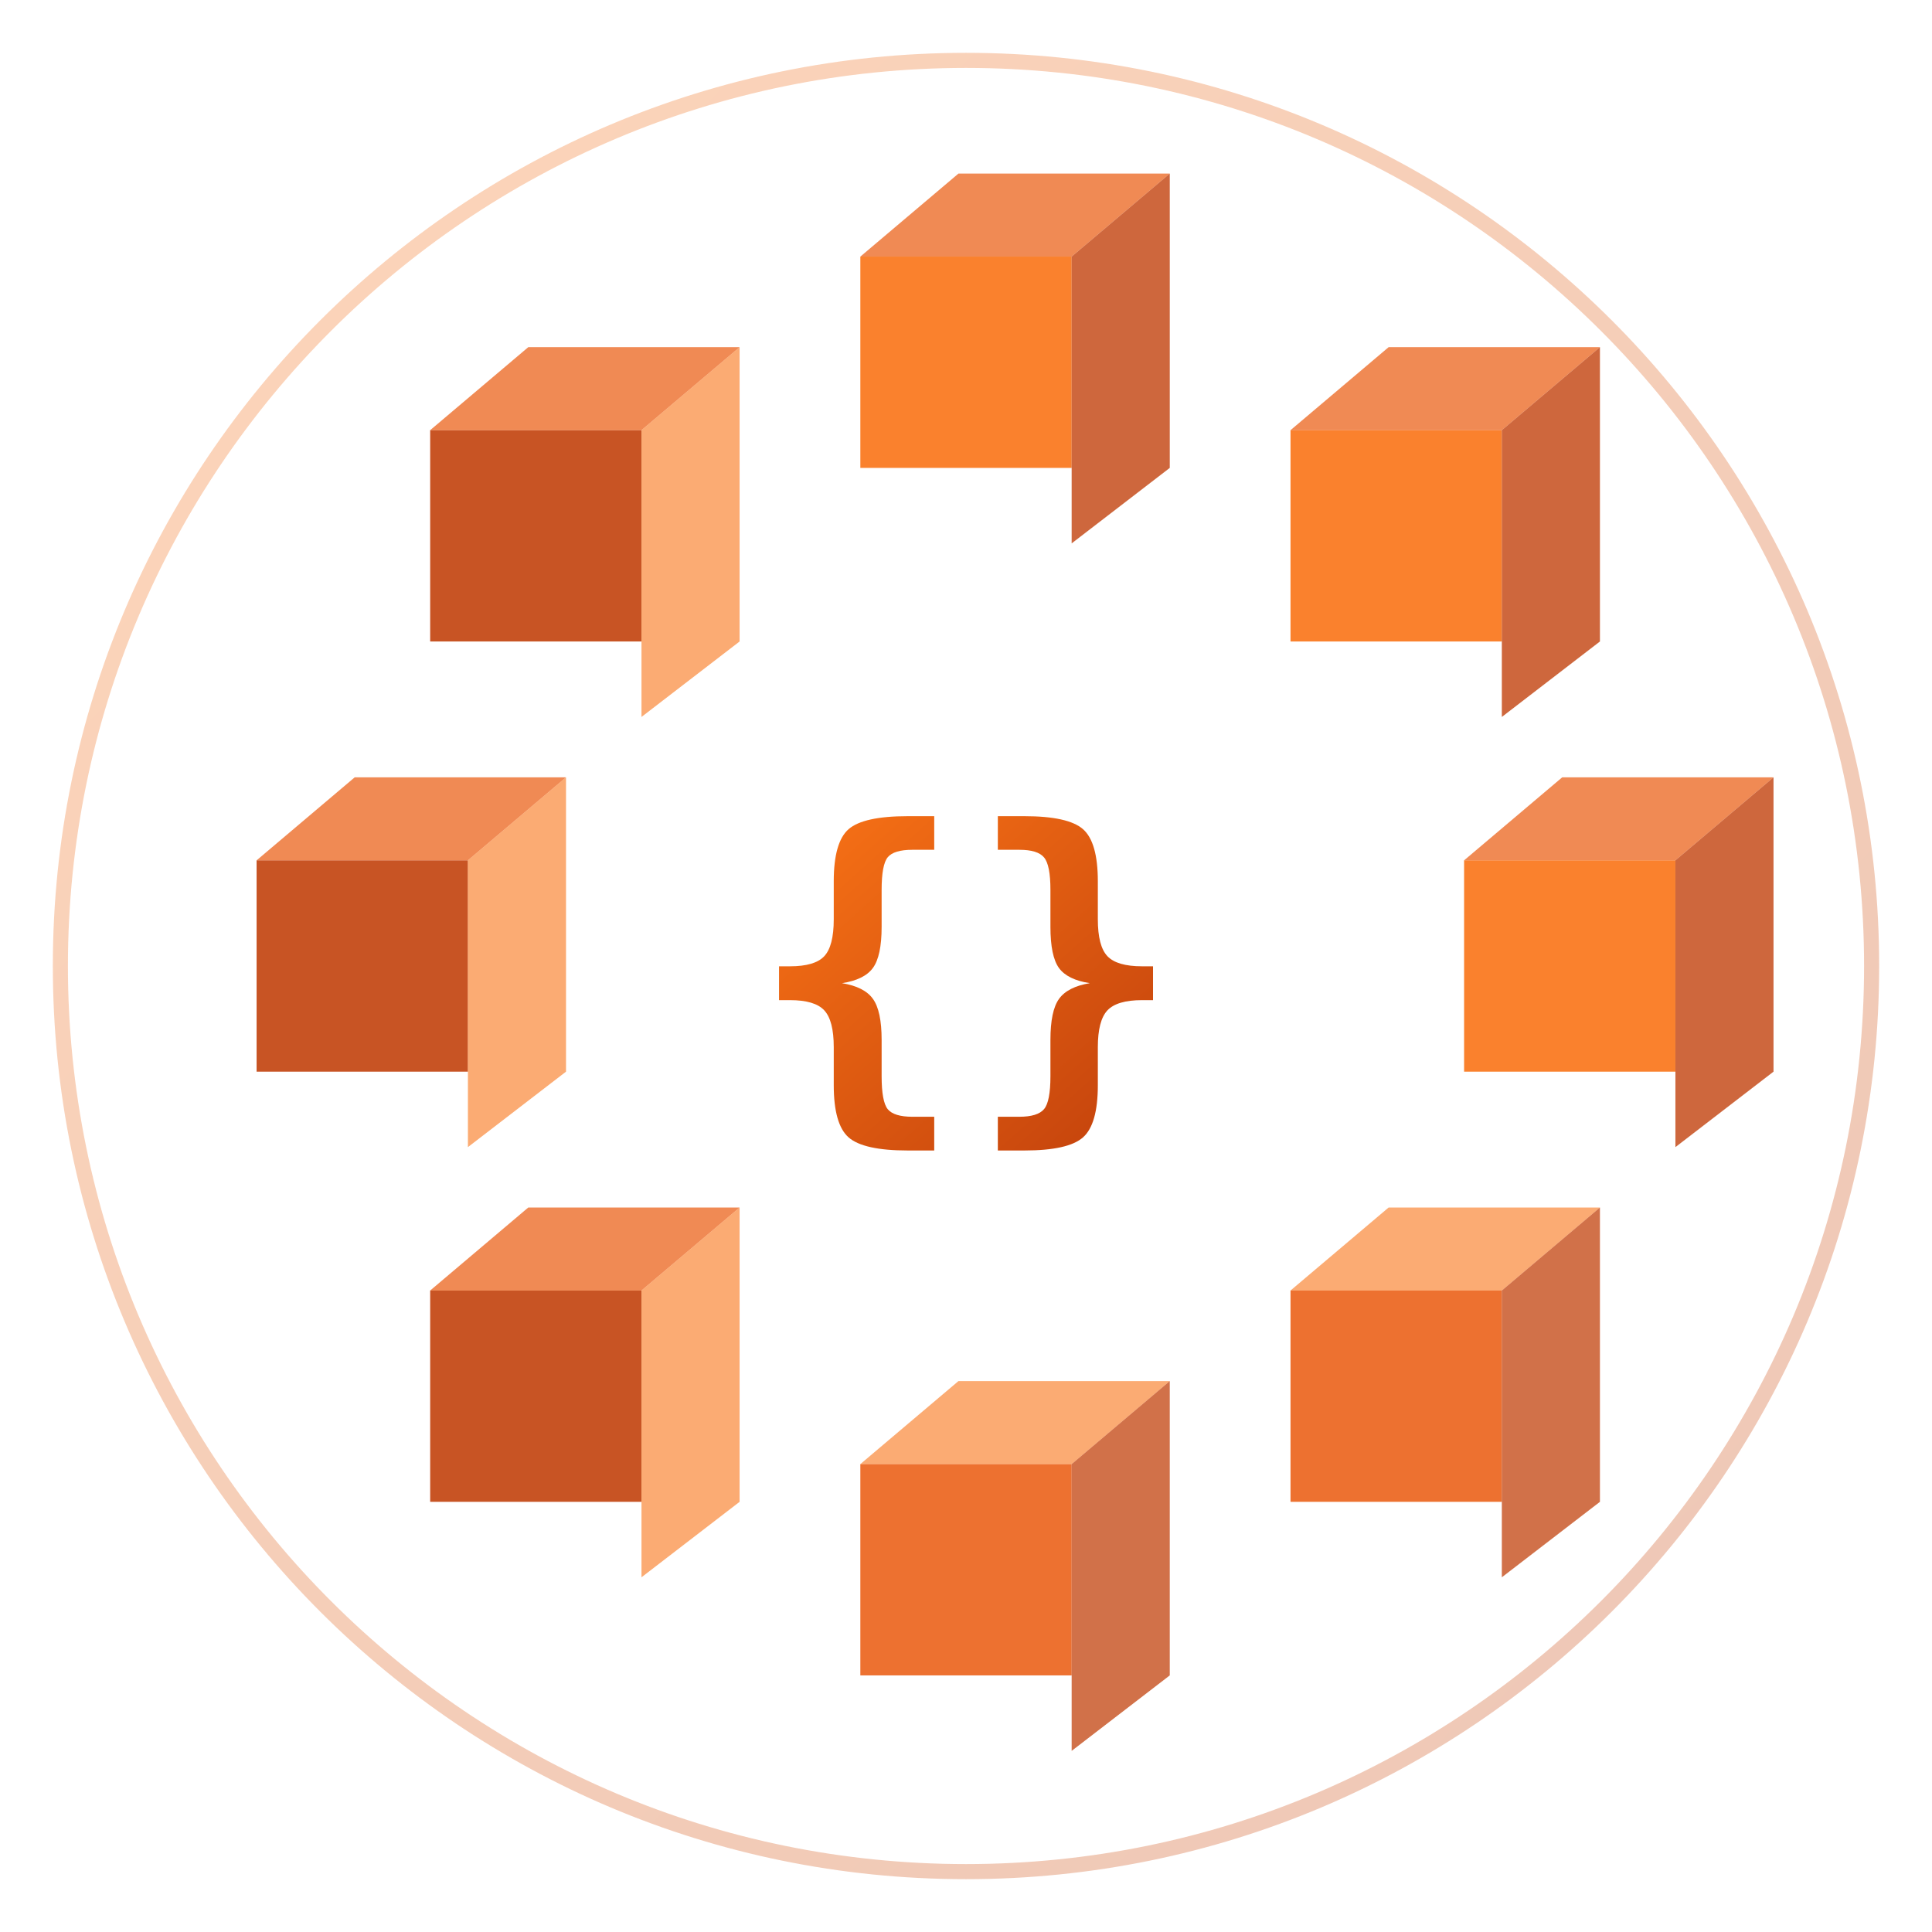
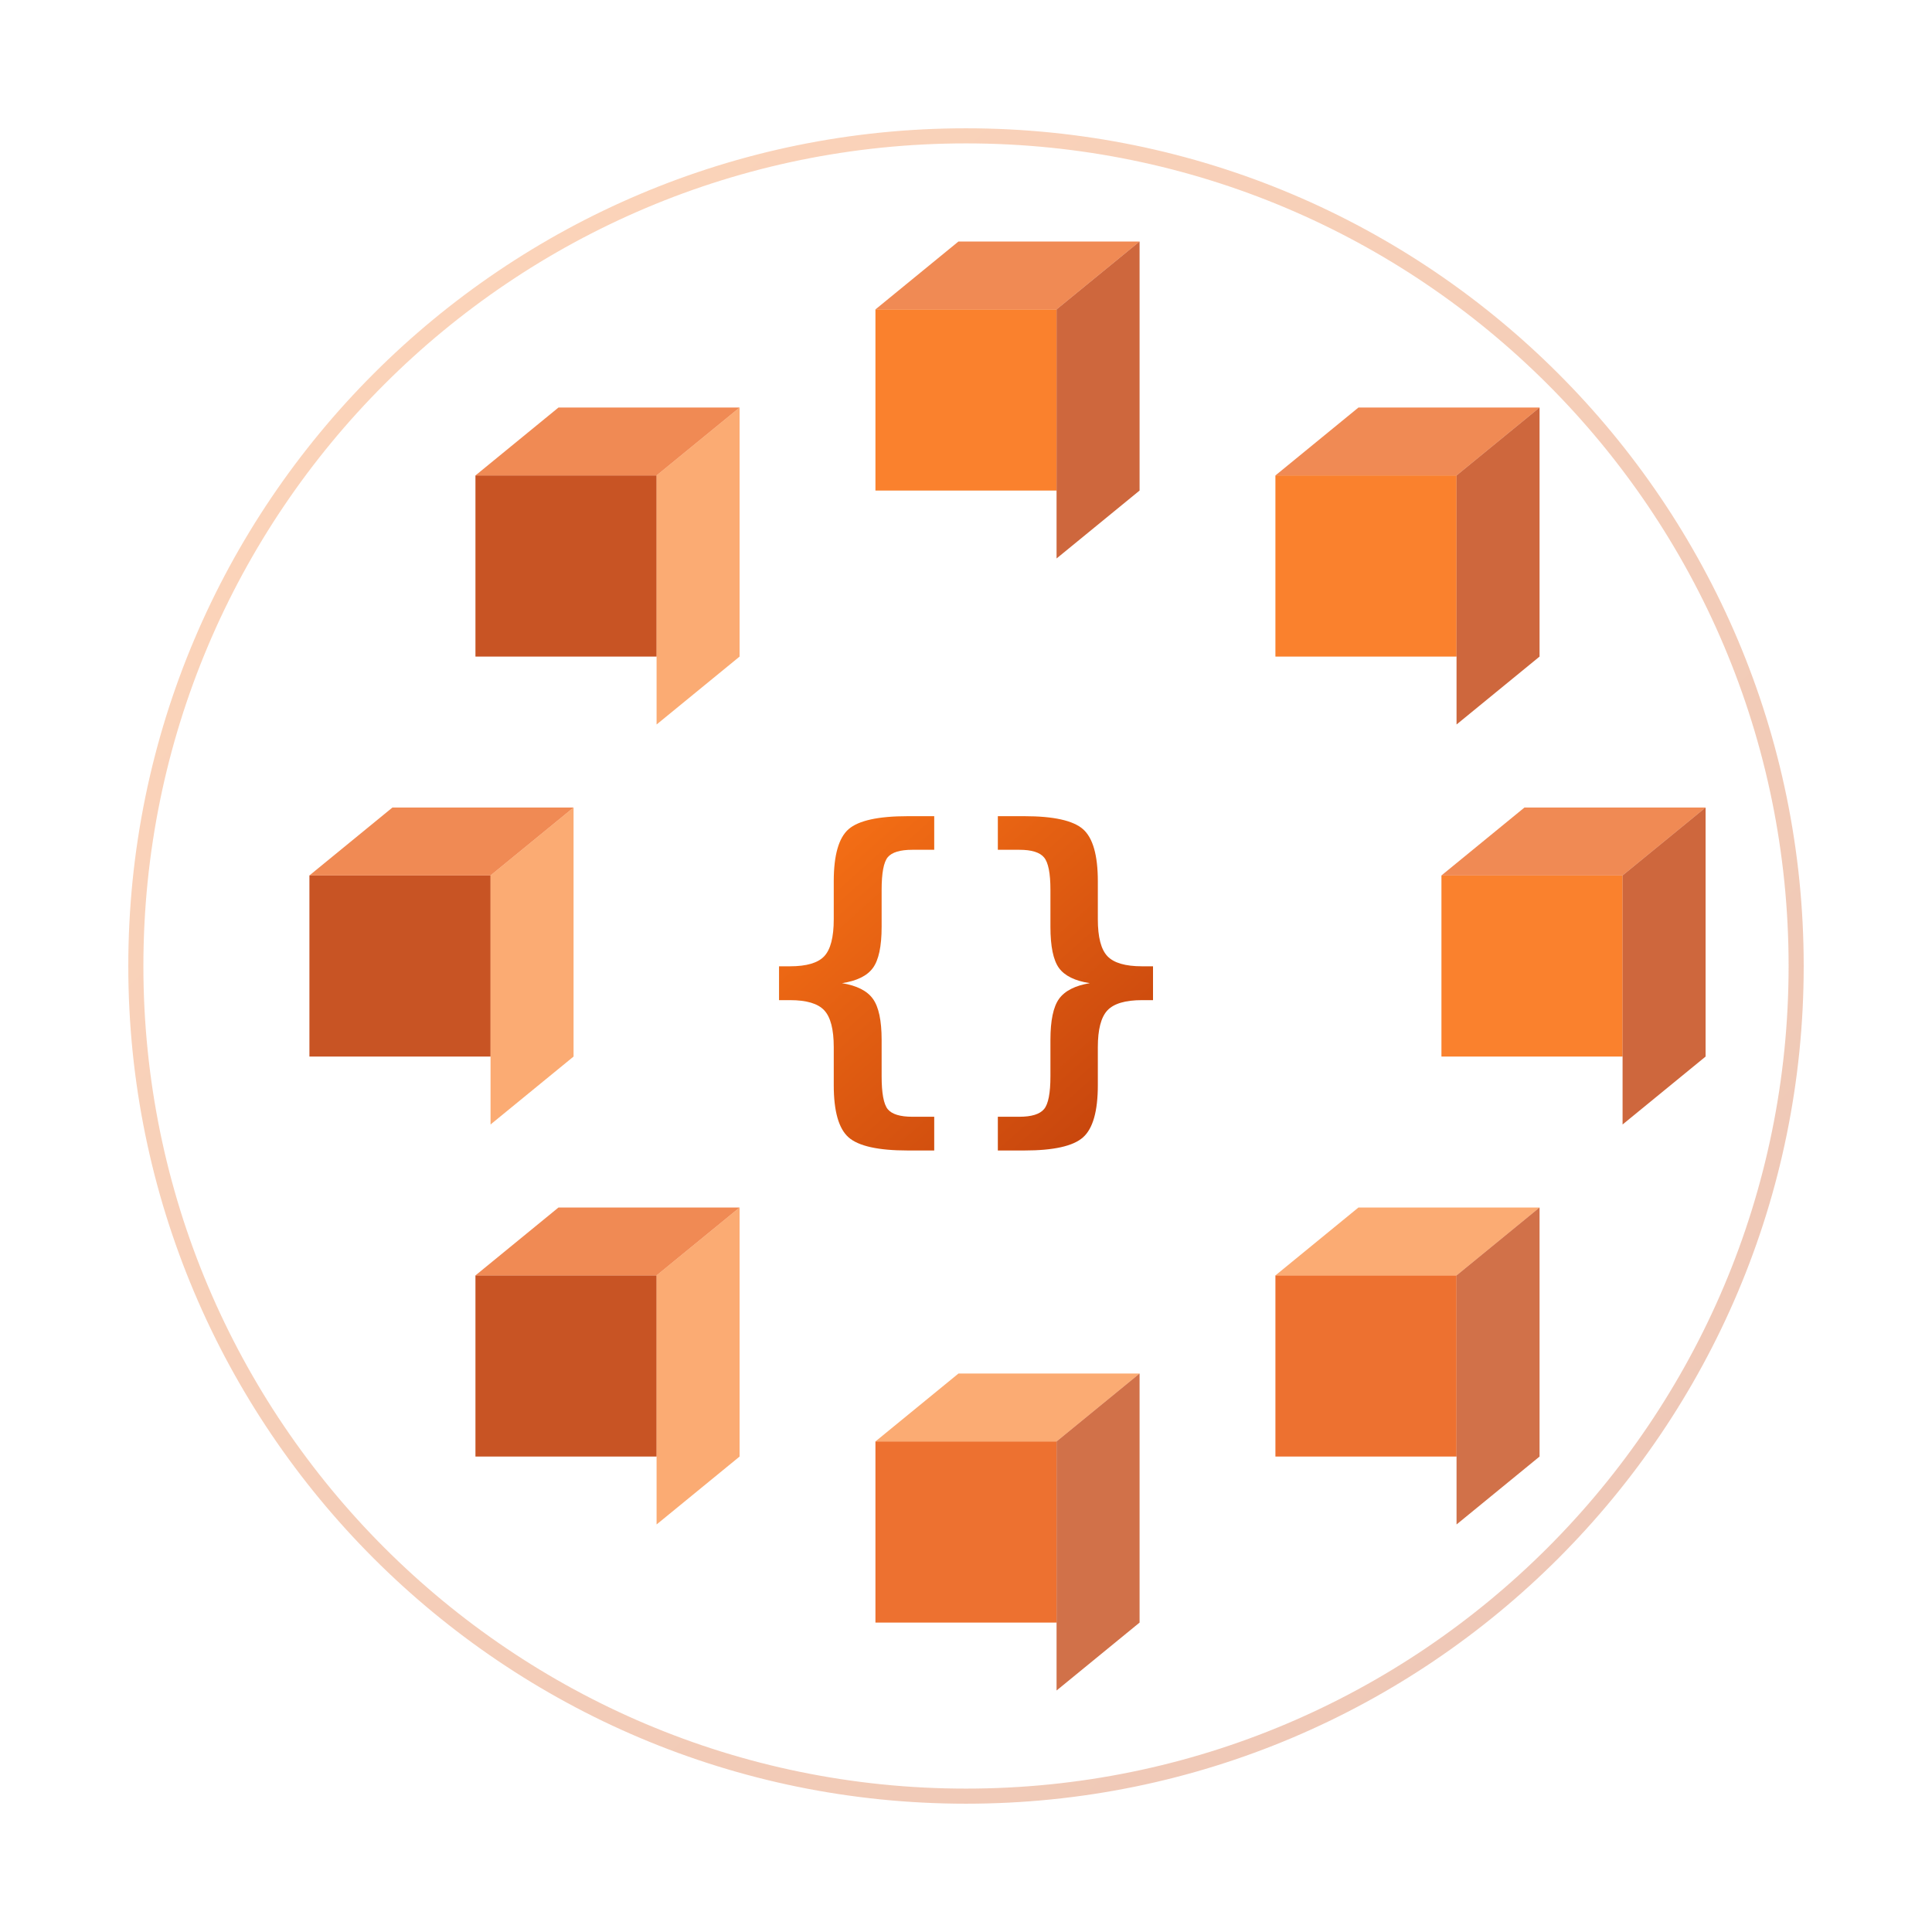
<svg xmlns="http://www.w3.org/2000/svg" viewBox="0 0 256 256">
  <defs>
    <linearGradient id="gradOrange" x1="0%" y1="0%" x2="100%" y2="100%">
      <stop offset="0%" style="stop-color:#f97316;stop-opacity:1" />
      <stop offset="100%" style="stop-color:#c2410c;stop-opacity:1" />
    </linearGradient>
  </defs>
  <g transform="translate(128, 128)">
    <text x="0" y="0" font-size="48" font-weight="bold" fill="url(#gradOrange)" text-anchor="middle" dominant-baseline="central" font-family="monospace">{}</text>
-     <g transform="translate(0, -80)">
-       <rect x="-14" y="-14" width="28" height="28" fill="#f97316" opacity="0.9" />
-       <polygon points="-14,-14 -1,-25 27,-25 14,-14" fill="#ea580c" opacity="0.7" />
-       <polygon points="14,-14 27,-25 27,14 14,24" fill="#c2410c" opacity="0.8" />
+     <g transform="translate(0, -75)">
+       <rect x="-12" y="-12" width="24" height="24" fill="#f97316" opacity="0.9" />
+       <polygon points="-12,-12 -1,-21 23,-21 12,-12" fill="#ea580c" opacity="0.7" />
+       <polygon points="12,-12 23,-21 23,12 12,21" fill="#c2410c" opacity="0.8" />
    </g>
-     <g transform="translate(57, -57)">
-       <rect x="-14" y="-14" width="28" height="28" fill="#f97316" opacity="0.9" />
-       <polygon points="-14,-14 -1,-25 27,-25 14,-14" fill="#ea580c" opacity="0.7" />
-       <polygon points="14,-14 27,-25 27,14 14,24" fill="#c2410c" opacity="0.8" />
+     <g transform="translate(53, -53)">
+       <rect x="-12" y="-12" width="24" height="24" fill="#f97316" opacity="0.9" />
+       <polygon points="-12,-12 -1,-21 23,-21 12,-12" fill="#ea580c" opacity="0.7" />
+       <polygon points="12,-12 23,-21 23,12 12,21" fill="#c2410c" opacity="0.8" />
    </g>
-     <g transform="translate(80, 0)">
-       <rect x="-14" y="-14" width="28" height="28" fill="#f97316" opacity="0.9" />
-       <polygon points="-14,-14 -1,-25 27,-25 14,-14" fill="#ea580c" opacity="0.7" />
-       <polygon points="14,-14 27,-25 27,14 14,24" fill="#c2410c" opacity="0.8" />
+     <g transform="translate(75, 0)">
+       <rect x="-12" y="-12" width="24" height="24" fill="#f97316" opacity="0.9" />
+       <polygon points="-12,-12 -1,-21 23,-21 12,-12" fill="#ea580c" opacity="0.7" />
+       <polygon points="12,-12 23,-21 23,12 12,21" fill="#c2410c" opacity="0.8" />
    </g>
-     <g transform="translate(57, 57)">
-       <rect x="-14" y="-14" width="28" height="28" fill="#ea580c" opacity="0.85" />
-       <polygon points="-14,-14 -1,-25 27,-25 14,-14" fill="#f97316" opacity="0.6" />
-       <polygon points="14,-14 27,-25 27,14 14,24" fill="#c2410c" opacity="0.75" />
+     <g transform="translate(53, 53)">
+       <rect x="-12" y="-12" width="24" height="24" fill="#ea580c" opacity="0.85" />
+       <polygon points="-12,-12 -1,-21 23,-21 12,-12" fill="#f97316" opacity="0.6" />
+       <polygon points="12,-12 23,-21 23,12 12,21" fill="#c2410c" opacity="0.75" />
    </g>
-     <g transform="translate(0, 80)">
-       <rect x="-14" y="-14" width="28" height="28" fill="#ea580c" opacity="0.85" />
-       <polygon points="-14,-14 -1,-25 27,-25 14,-14" fill="#f97316" opacity="0.6" />
-       <polygon points="14,-14 27,-25 27,14 14,24" fill="#c2410c" opacity="0.75" />
+     <g transform="translate(0, 75)">
+       <rect x="-12" y="-12" width="24" height="24" fill="#ea580c" opacity="0.85" />
+       <polygon points="-12,-12 -1,-21 23,-21 12,-12" fill="#f97316" opacity="0.6" />
+       <polygon points="12,-12 23,-21 23,12 12,21" fill="#c2410c" opacity="0.75" />
    </g>
-     <g transform="translate(-57, 57)">
-       <rect x="-14" y="-14" width="28" height="28" fill="#c2410c" opacity="0.9" />
-       <polygon points="-14,-14 -1,-25 27,-25 14,-14" fill="#ea580c" opacity="0.7" />
-       <polygon points="14,-14 27,-25 27,14 14,24" fill="#f97316" opacity="0.6" />
+     <g transform="translate(-53, 53)">
+       <rect x="-12" y="-12" width="24" height="24" fill="#c2410c" opacity="0.9" />
+       <polygon points="-12,-12 -1,-21 23,-21 12,-12" fill="#ea580c" opacity="0.7" />
+       <polygon points="12,-12 23,-21 23,12 12,21" fill="#f97316" opacity="0.6" />
    </g>
-     <g transform="translate(-80, 0)">
-       <rect x="-14" y="-14" width="28" height="28" fill="#c2410c" opacity="0.9" />
-       <polygon points="-14,-14 -1,-25 27,-25 14,-14" fill="#ea580c" opacity="0.7" />
-       <polygon points="14,-14 27,-25 27,14 14,24" fill="#f97316" opacity="0.6" />
+     <g transform="translate(-75, 0)">
+       <rect x="-12" y="-12" width="24" height="24" fill="#c2410c" opacity="0.9" />
+       <polygon points="-12,-12 -1,-21 23,-21 12,-12" fill="#ea580c" opacity="0.7" />
+       <polygon points="12,-12 23,-21 23,12 12,21" fill="#f97316" opacity="0.6" />
    </g>
-     <g transform="translate(-57, -57)">
-       <rect x="-14" y="-14" width="28" height="28" fill="#c2410c" opacity="0.9" />
-       <polygon points="-14,-14 -1,-25 27,-25 14,-14" fill="#ea580c" opacity="0.7" />
-       <polygon points="14,-14 27,-25 27,14 14,24" fill="#f97316" opacity="0.6" />
+     <g transform="translate(-53, -53)">
+       <rect x="-12" y="-12" width="24" height="24" fill="#c2410c" opacity="0.9" />
+       <polygon points="-12,-12 -1,-21 23,-21 12,-12" fill="#ea580c" opacity="0.7" />
+       <polygon points="12,-12 23,-21 23,12 12,21" fill="#f97316" opacity="0.6" />
    </g>
  </g>
-   <circle cx="128" cy="128" r="120" fill="none" stroke="url(#gradOrange)" stroke-width="2" opacity="0.3" />
+   <circle cx="128" cy="128" r="110" fill="none" stroke="url(#gradOrange)" stroke-width="2" opacity="0.3" />
</svg>
